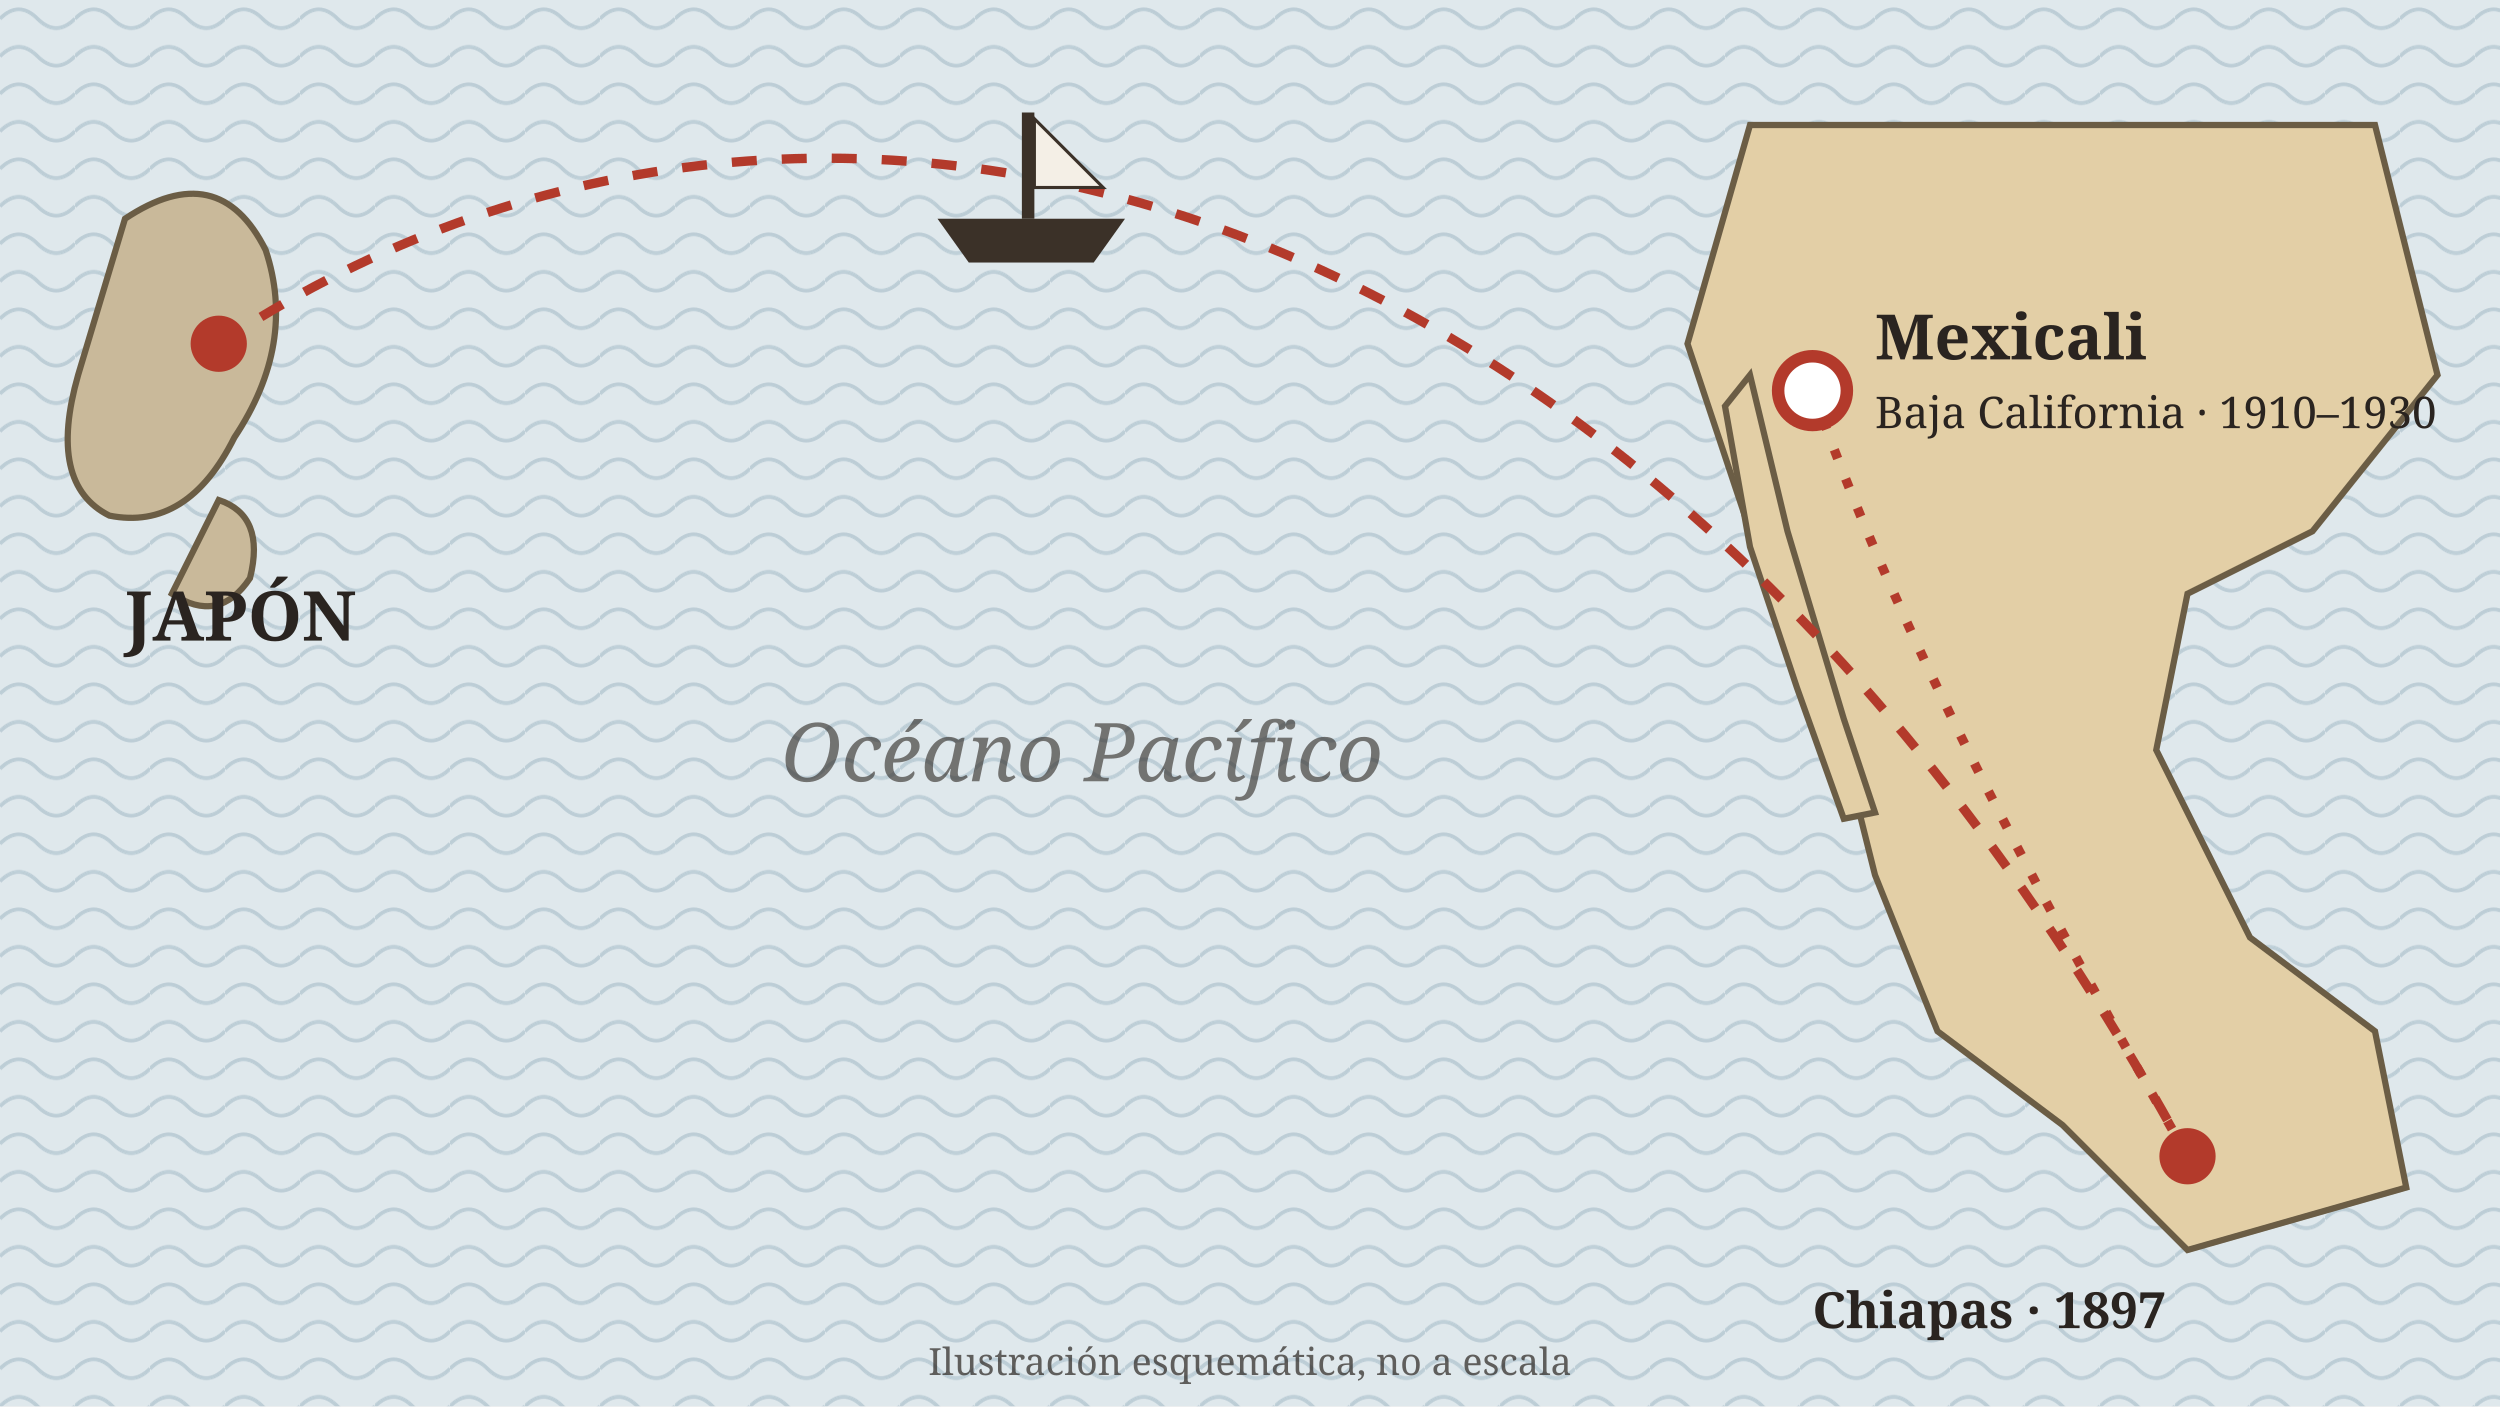
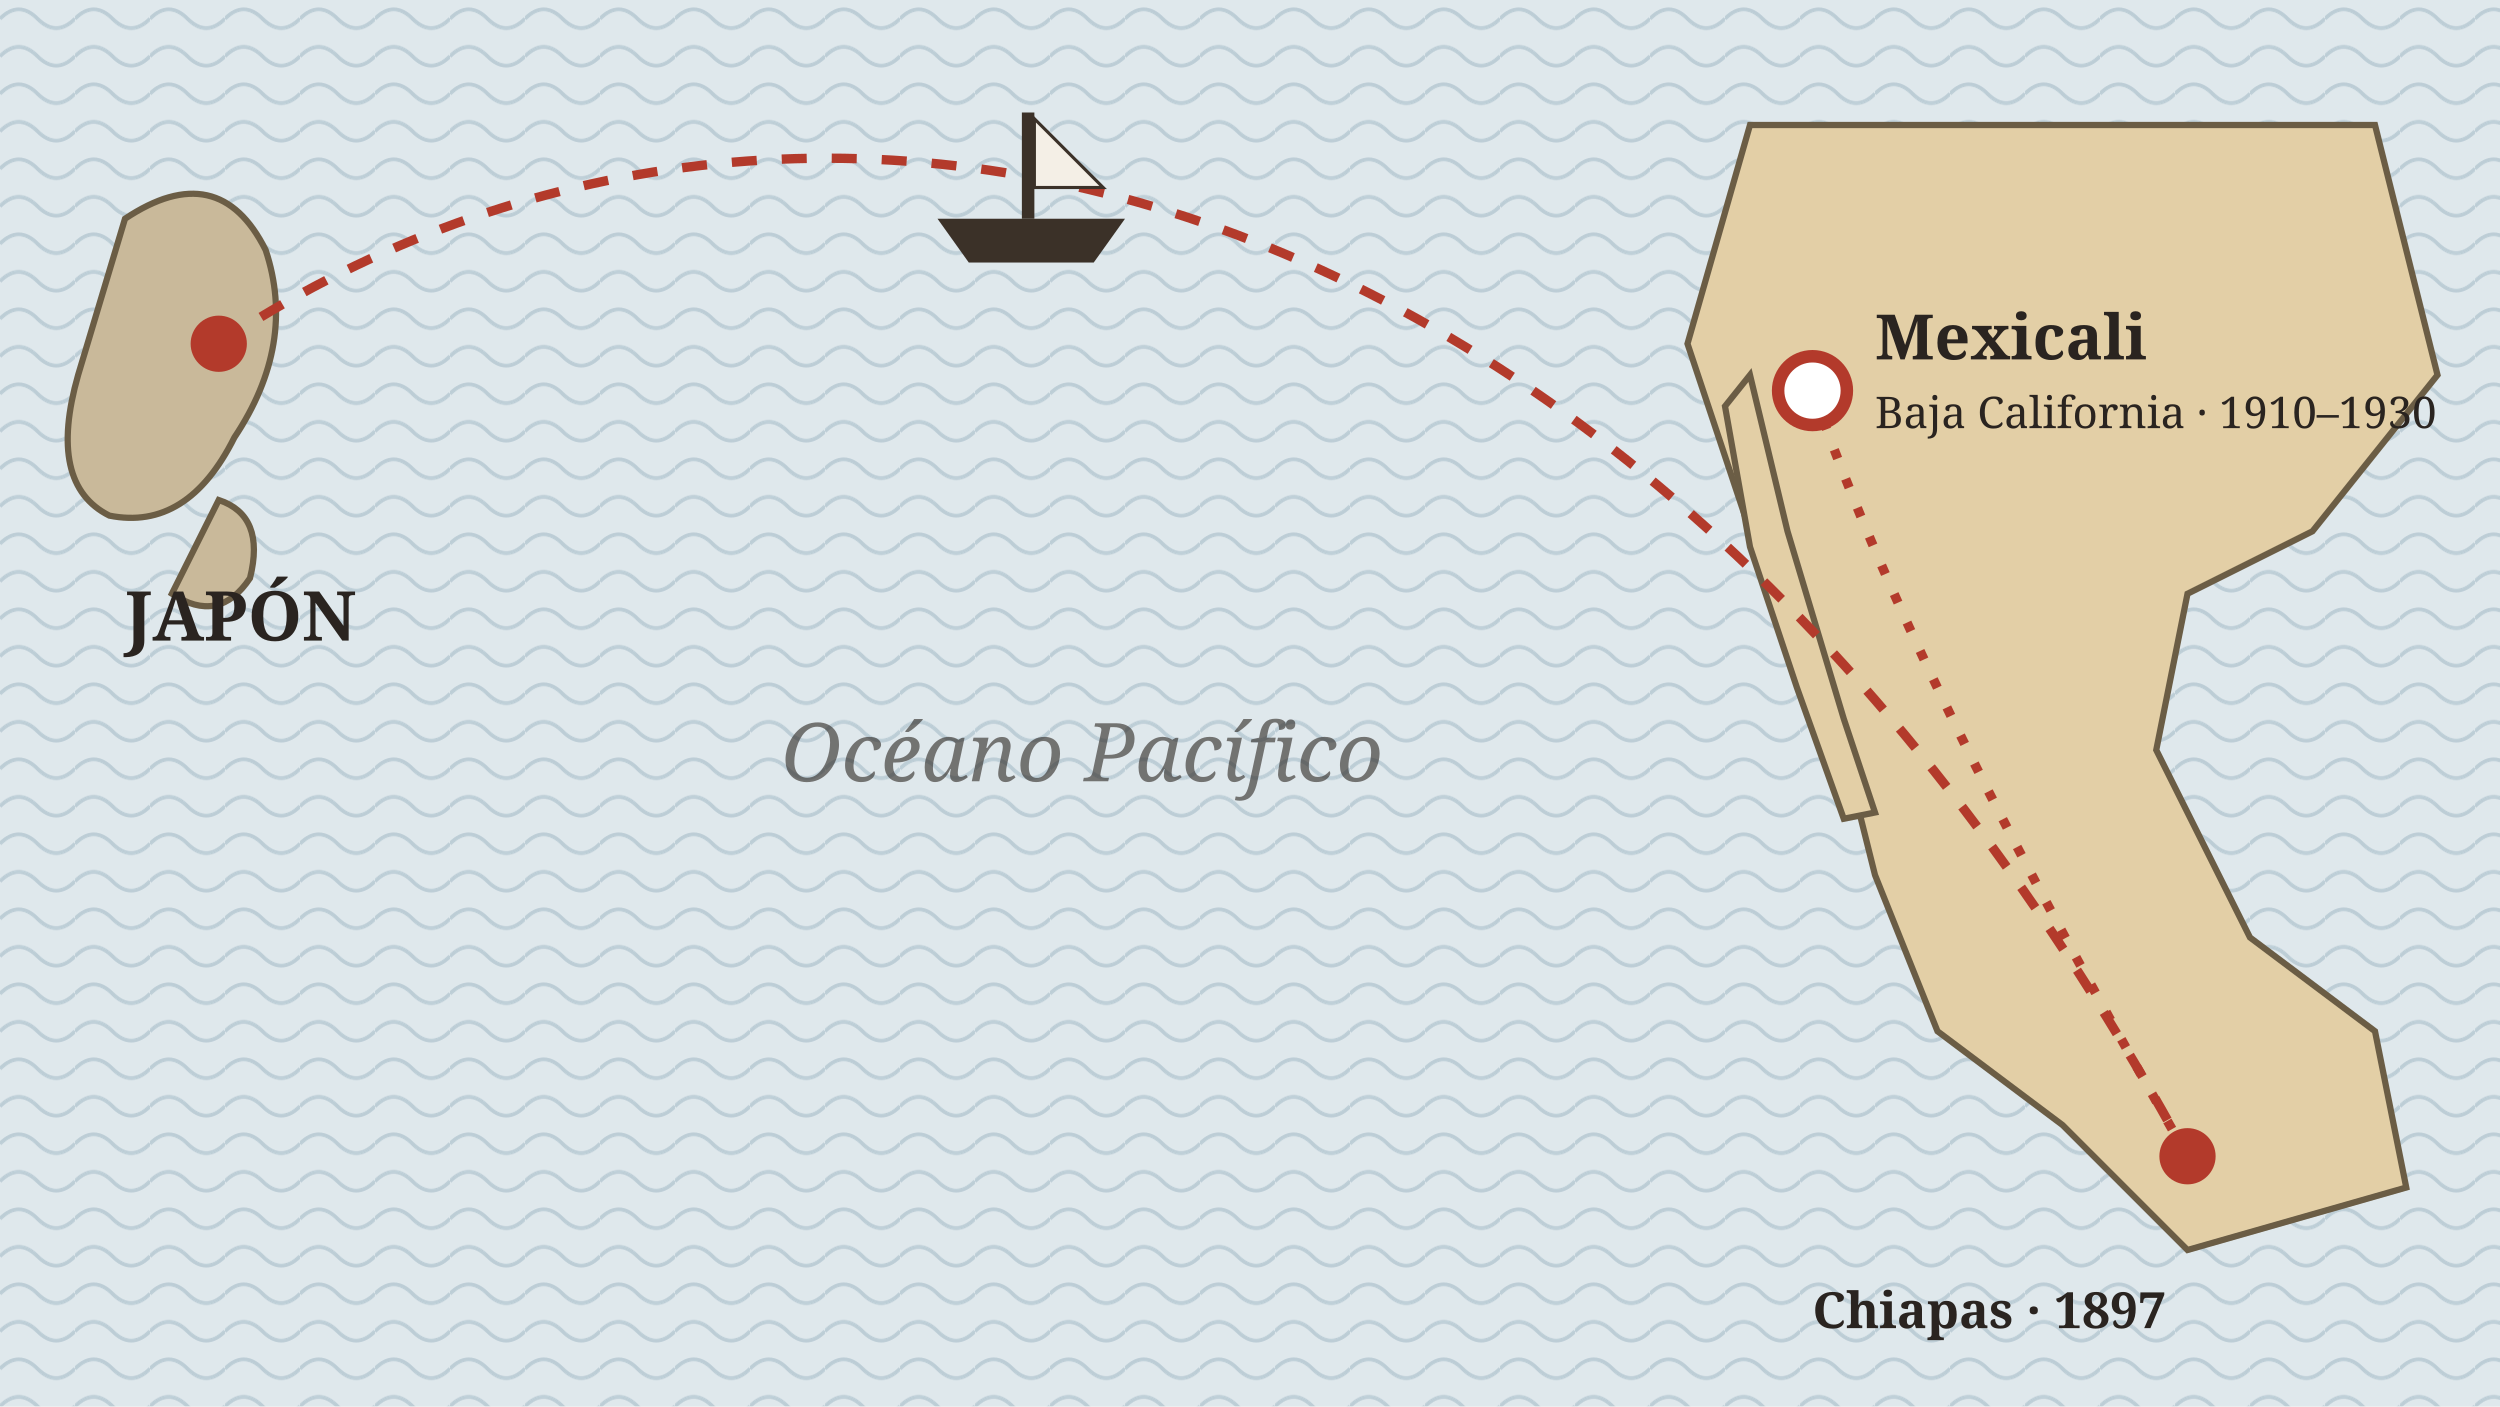
<svg xmlns="http://www.w3.org/2000/svg" viewBox="0 0 800 450" role="img" aria-labelledby="t d">
  <defs>
    <pattern id="w" width="24" height="12" patternUnits="userSpaceOnUse">
      <path d="M0 6 q6 -6 12 0 t12 0" fill="none" stroke="#9fb6c3" stroke-width="1.2" />
    </pattern>
  </defs>
  <rect width="800" height="450" fill="#dfe8ec" />
  <rect width="800" height="450" fill="url(#w)" opacity=".55" />
  <path d="M40 70 q30 -20 45 10 q10 30 -10 60 q-15 30 -40 25 q-20 -10 -10 -45z M70 160 q15 5 10 25 q-10 15 -25 5z" fill="#c9b99a" stroke="#6b5d45" stroke-width="2" />
  <path d="M560 40 L760 40 L780 120 L740 170 L700 190 L690 240 L720 300 L760 330 L770 380 L700 400 L660 360 L620 330 L600 280 L585 220 L560 170 L540 110z" fill="#e3cfa6" stroke="#6b5d45" stroke-width="2" />
  <path d="M560 120 L572 170 L590 230 L600 260 L590 262 L575 220 L560 175 L552 130z" fill="#e3cfa6" stroke="#6b5d45" stroke-width="2" />
  <path d="M70 110 C 250 -10, 520 40, 700 370" fill="none" stroke="#b33a2b" stroke-width="3" stroke-dasharray="8 8" />
  <path d="M700 370 C 660 300, 610 210, 580 125" fill="none" stroke="#b33a2b" stroke-width="3" stroke-dasharray="3 7" />
  <circle cx="70" cy="110" r="9" fill="#b33a2b" />
  <circle cx="700" cy="370" r="9" fill="#b33a2b" />
  <circle cx="580" cy="125" r="11" fill="#fff" stroke="#b33a2b" stroke-width="4" />
  <g transform="translate(330 70)">
    <path d="M-30 0 h60 l-10 14 h-40z" fill="#3b3128" />
    <rect x="-3" y="-34" width="4" height="34" fill="#3b3128" />
    <path d="M1 -32 l22 22 h-22z" fill="#f4efe6" stroke="#3b3128" />
  </g>
  <g font-family="Georgia, serif" fill="#2a2420">
    <text x="40" y="205" font-size="22" font-weight="bold">JAPÓN</text>
    <text x="600" y="115" font-size="20" font-weight="bold">Mexicali</text>
    <text x="600" y="137" font-size="14">Baja California · 1910–1930</text>
    <text x="580" y="425" font-size="16" font-weight="bold">Chiapas · 1897</text>
    <text x="250" y="250" font-size="26" font-style="italic" opacity=".6">Océano Pacífico</text>
-     <text x="400" y="440" font-size="12" text-anchor="middle" opacity=".7">Ilustración esquemática, no a escala</text>
  </g>
</svg>
